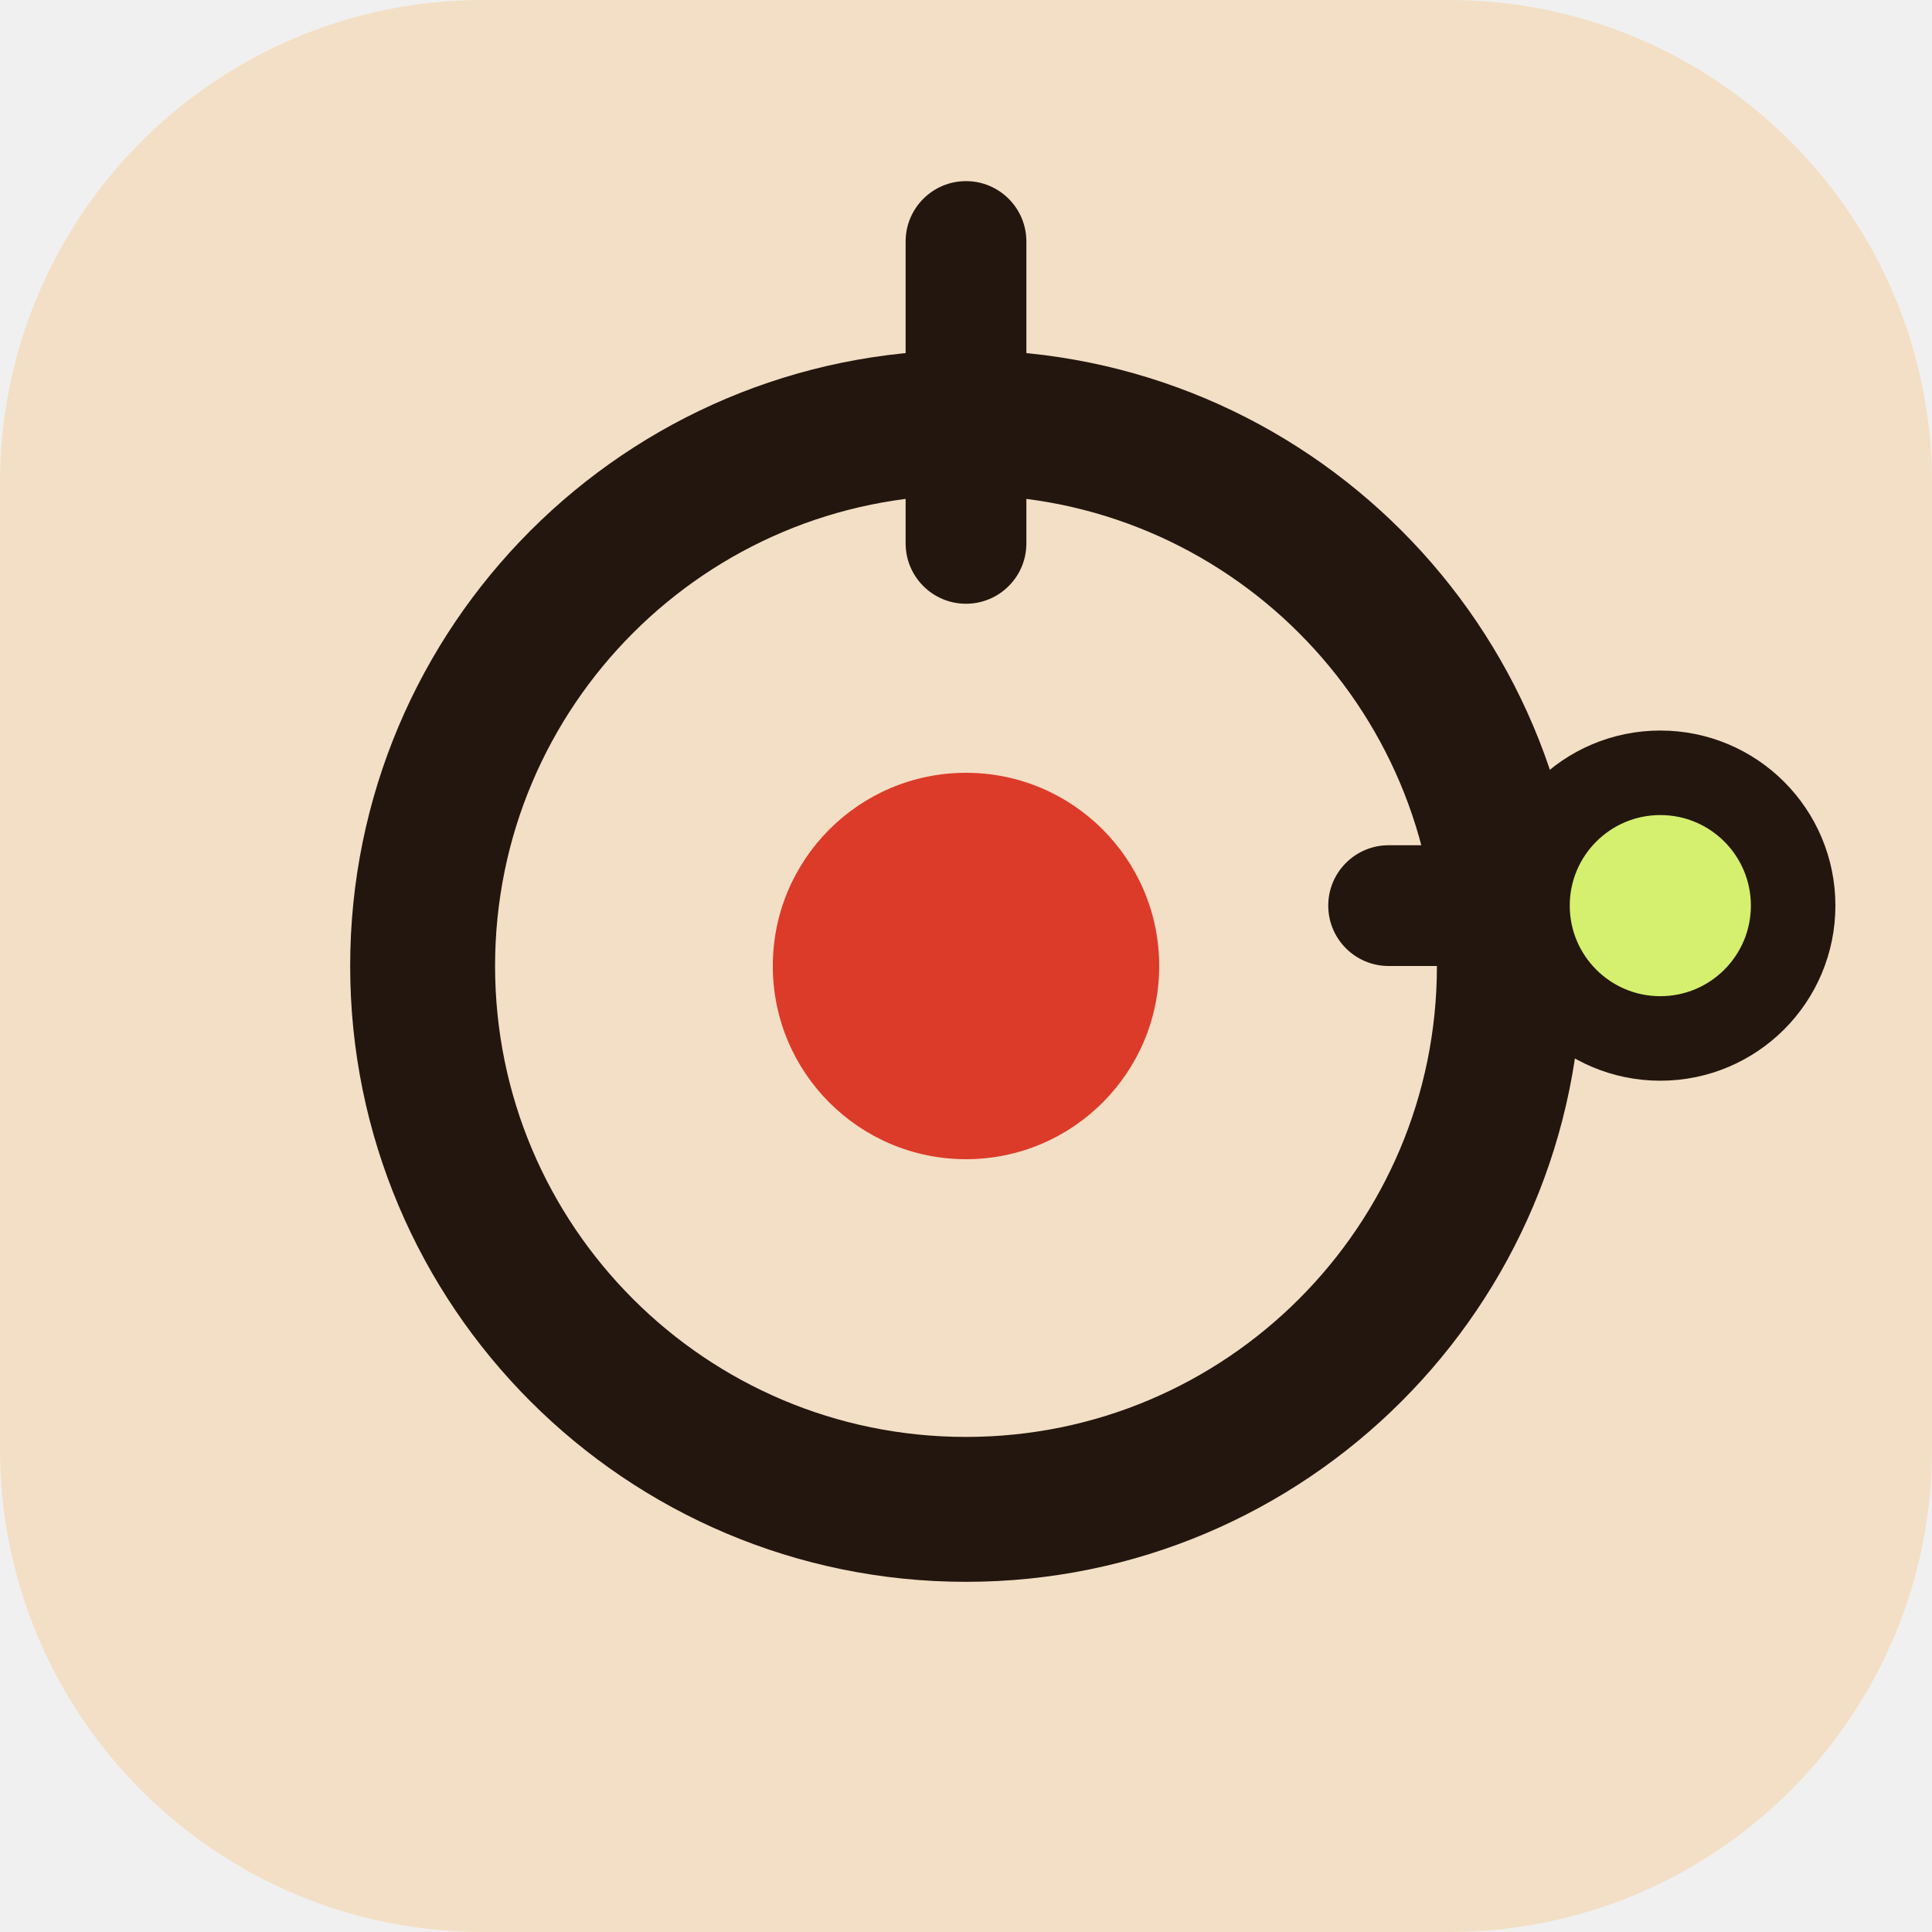
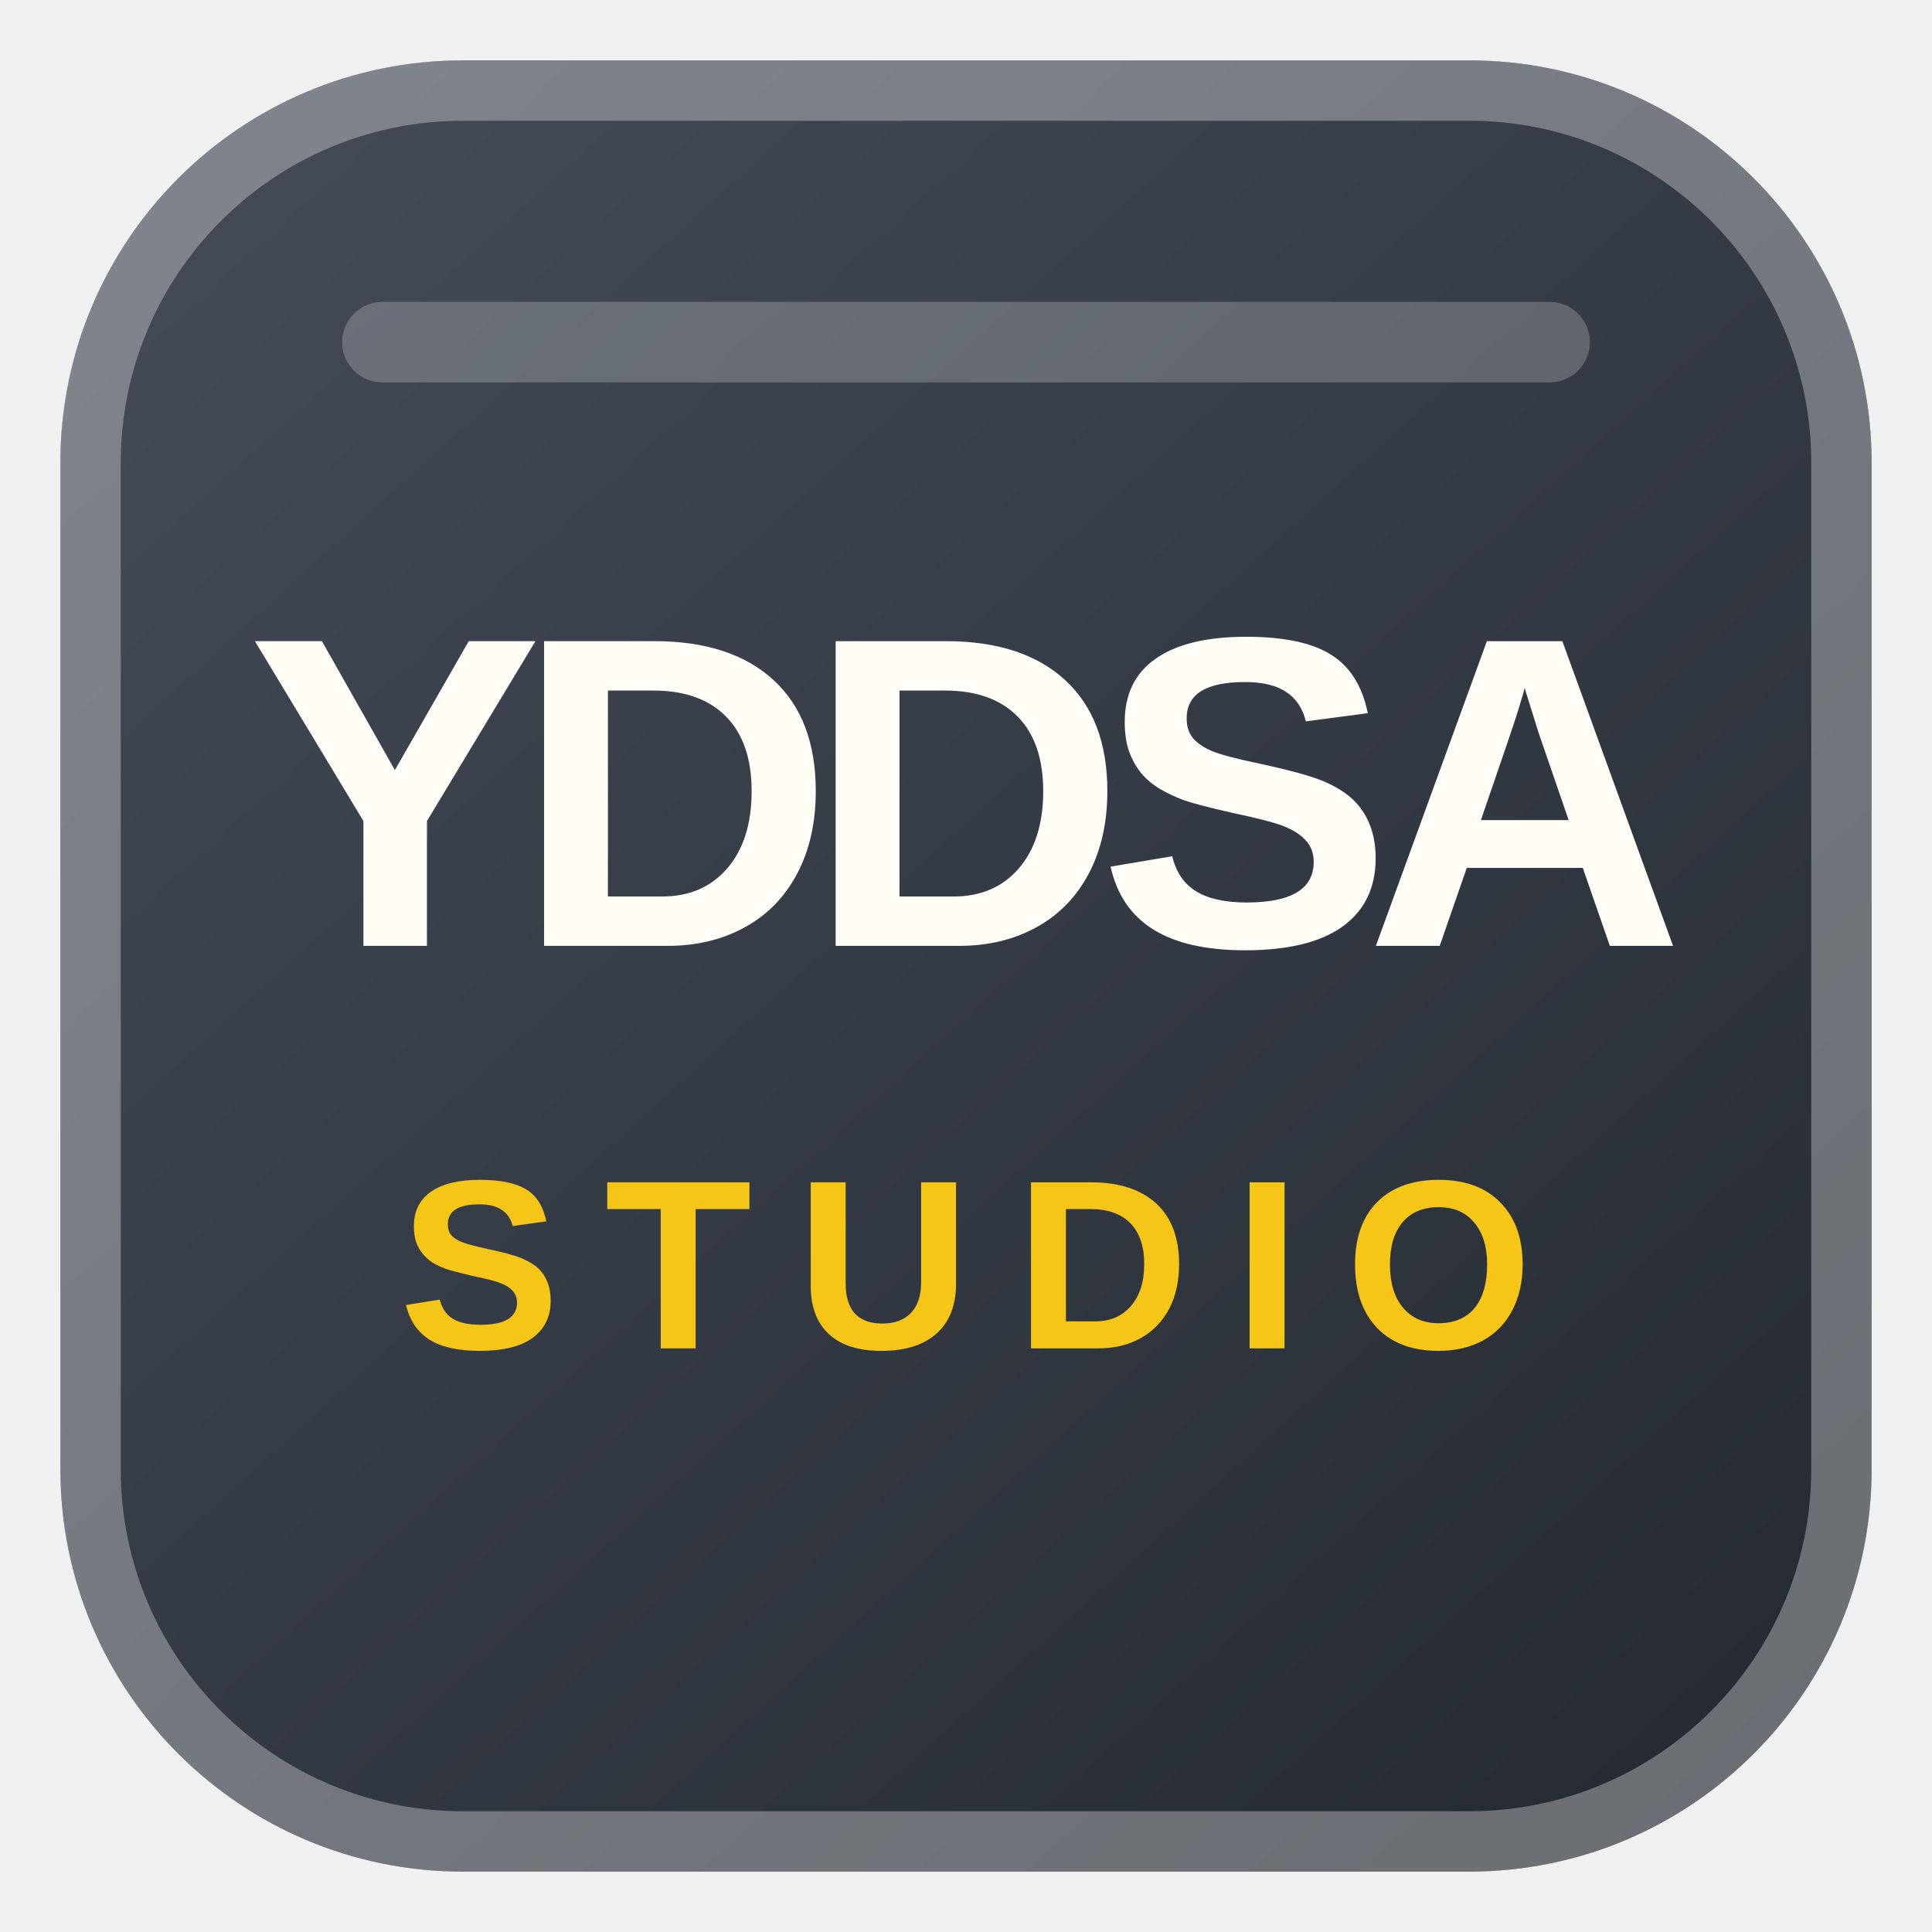
- <svg xmlns="http://www.w3.org/2000/svg" viewBox="0 0 32 32" role="img" aria-label="YoDrehDenSwagAuf crank mark">
-   <rect width="32" height="32" rx="8" fill="#F3DFC5" />
-   <circle cx="16" cy="16" r="9" fill="none" stroke="#23160F" stroke-width="2.4" />
-   <circle cx="16" cy="16" r="3.2" fill="#DC3B2A" />
-   <rect x="15" y="3" width="2" height="7" rx="1" fill="#23160F" />
-   <rect x="22" y="14" width="7" height="2" rx="1" fill="#23160F" />
-   <circle cx="27.5" cy="15" r="2.2" fill="#D4F06E" stroke="#23160F" stroke-width="1.4" />
+ <svg xmlns="http://www.w3.org/2000/svg" viewBox="0 0 96 96">
+   <defs>
+     <linearGradient id="glass" x1="8" y1="4" x2="88" y2="92" gradientUnits="userSpaceOnUse">
+       <stop stop-color="#454c58" />
+       <stop offset="1" stop-color="#252a31" />
+     </linearGradient>
+   </defs>
+   <rect x="3" y="3" width="90" height="90" rx="20" fill="url(#glass)" />
+   <rect x="4.5" y="4.5" width="87" height="87" rx="18.5" fill="none" stroke="#ffffff" stroke-opacity=".32" stroke-width="3" />
+   <path d="M19 17h58" stroke="#ffffff" stroke-linecap="round" stroke-opacity=".22" stroke-width="4" />
+   <text x="48" y="47" fill="#fffdf5" font-family="Arial, Helvetica, sans-serif" font-size="22" font-weight="900" letter-spacing="-1.4" text-anchor="middle">YDDSA</text>
+   <text x="48" y="67" fill="#f5c518" font-family="Arial, Helvetica, sans-serif" font-size="12" font-weight="800" letter-spacing="2.2" text-anchor="middle">STUDIO</text>
</svg>
